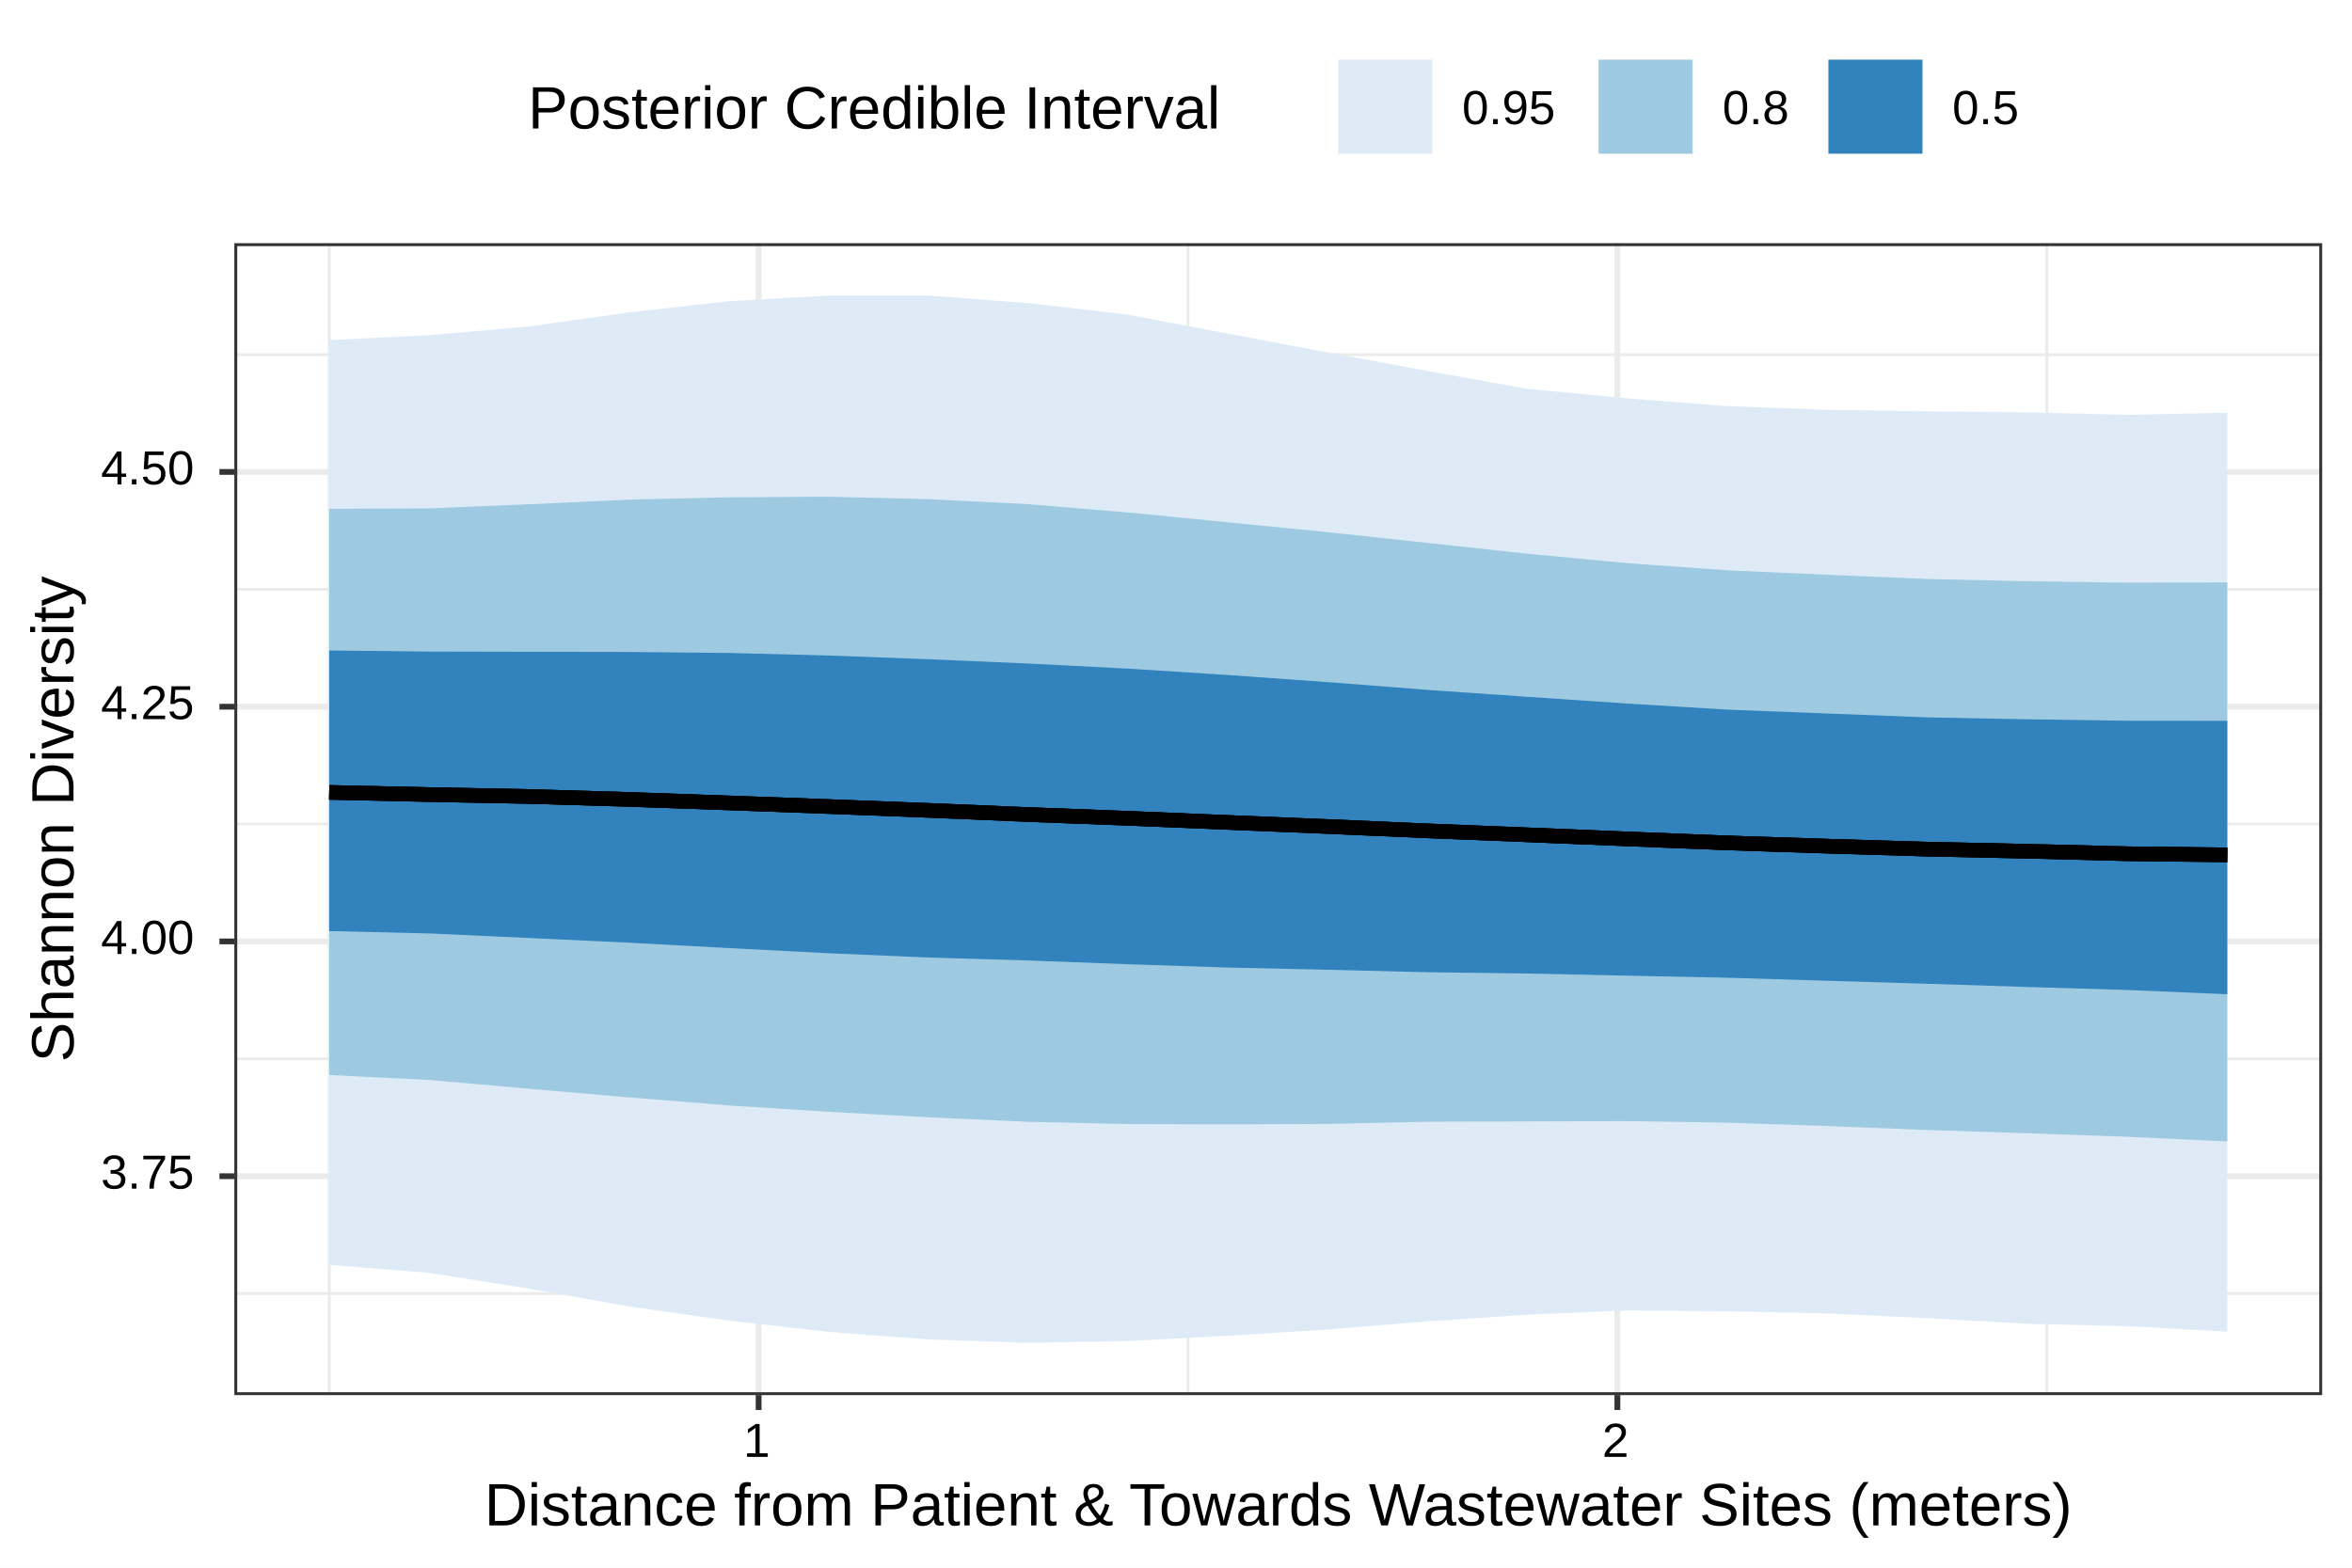
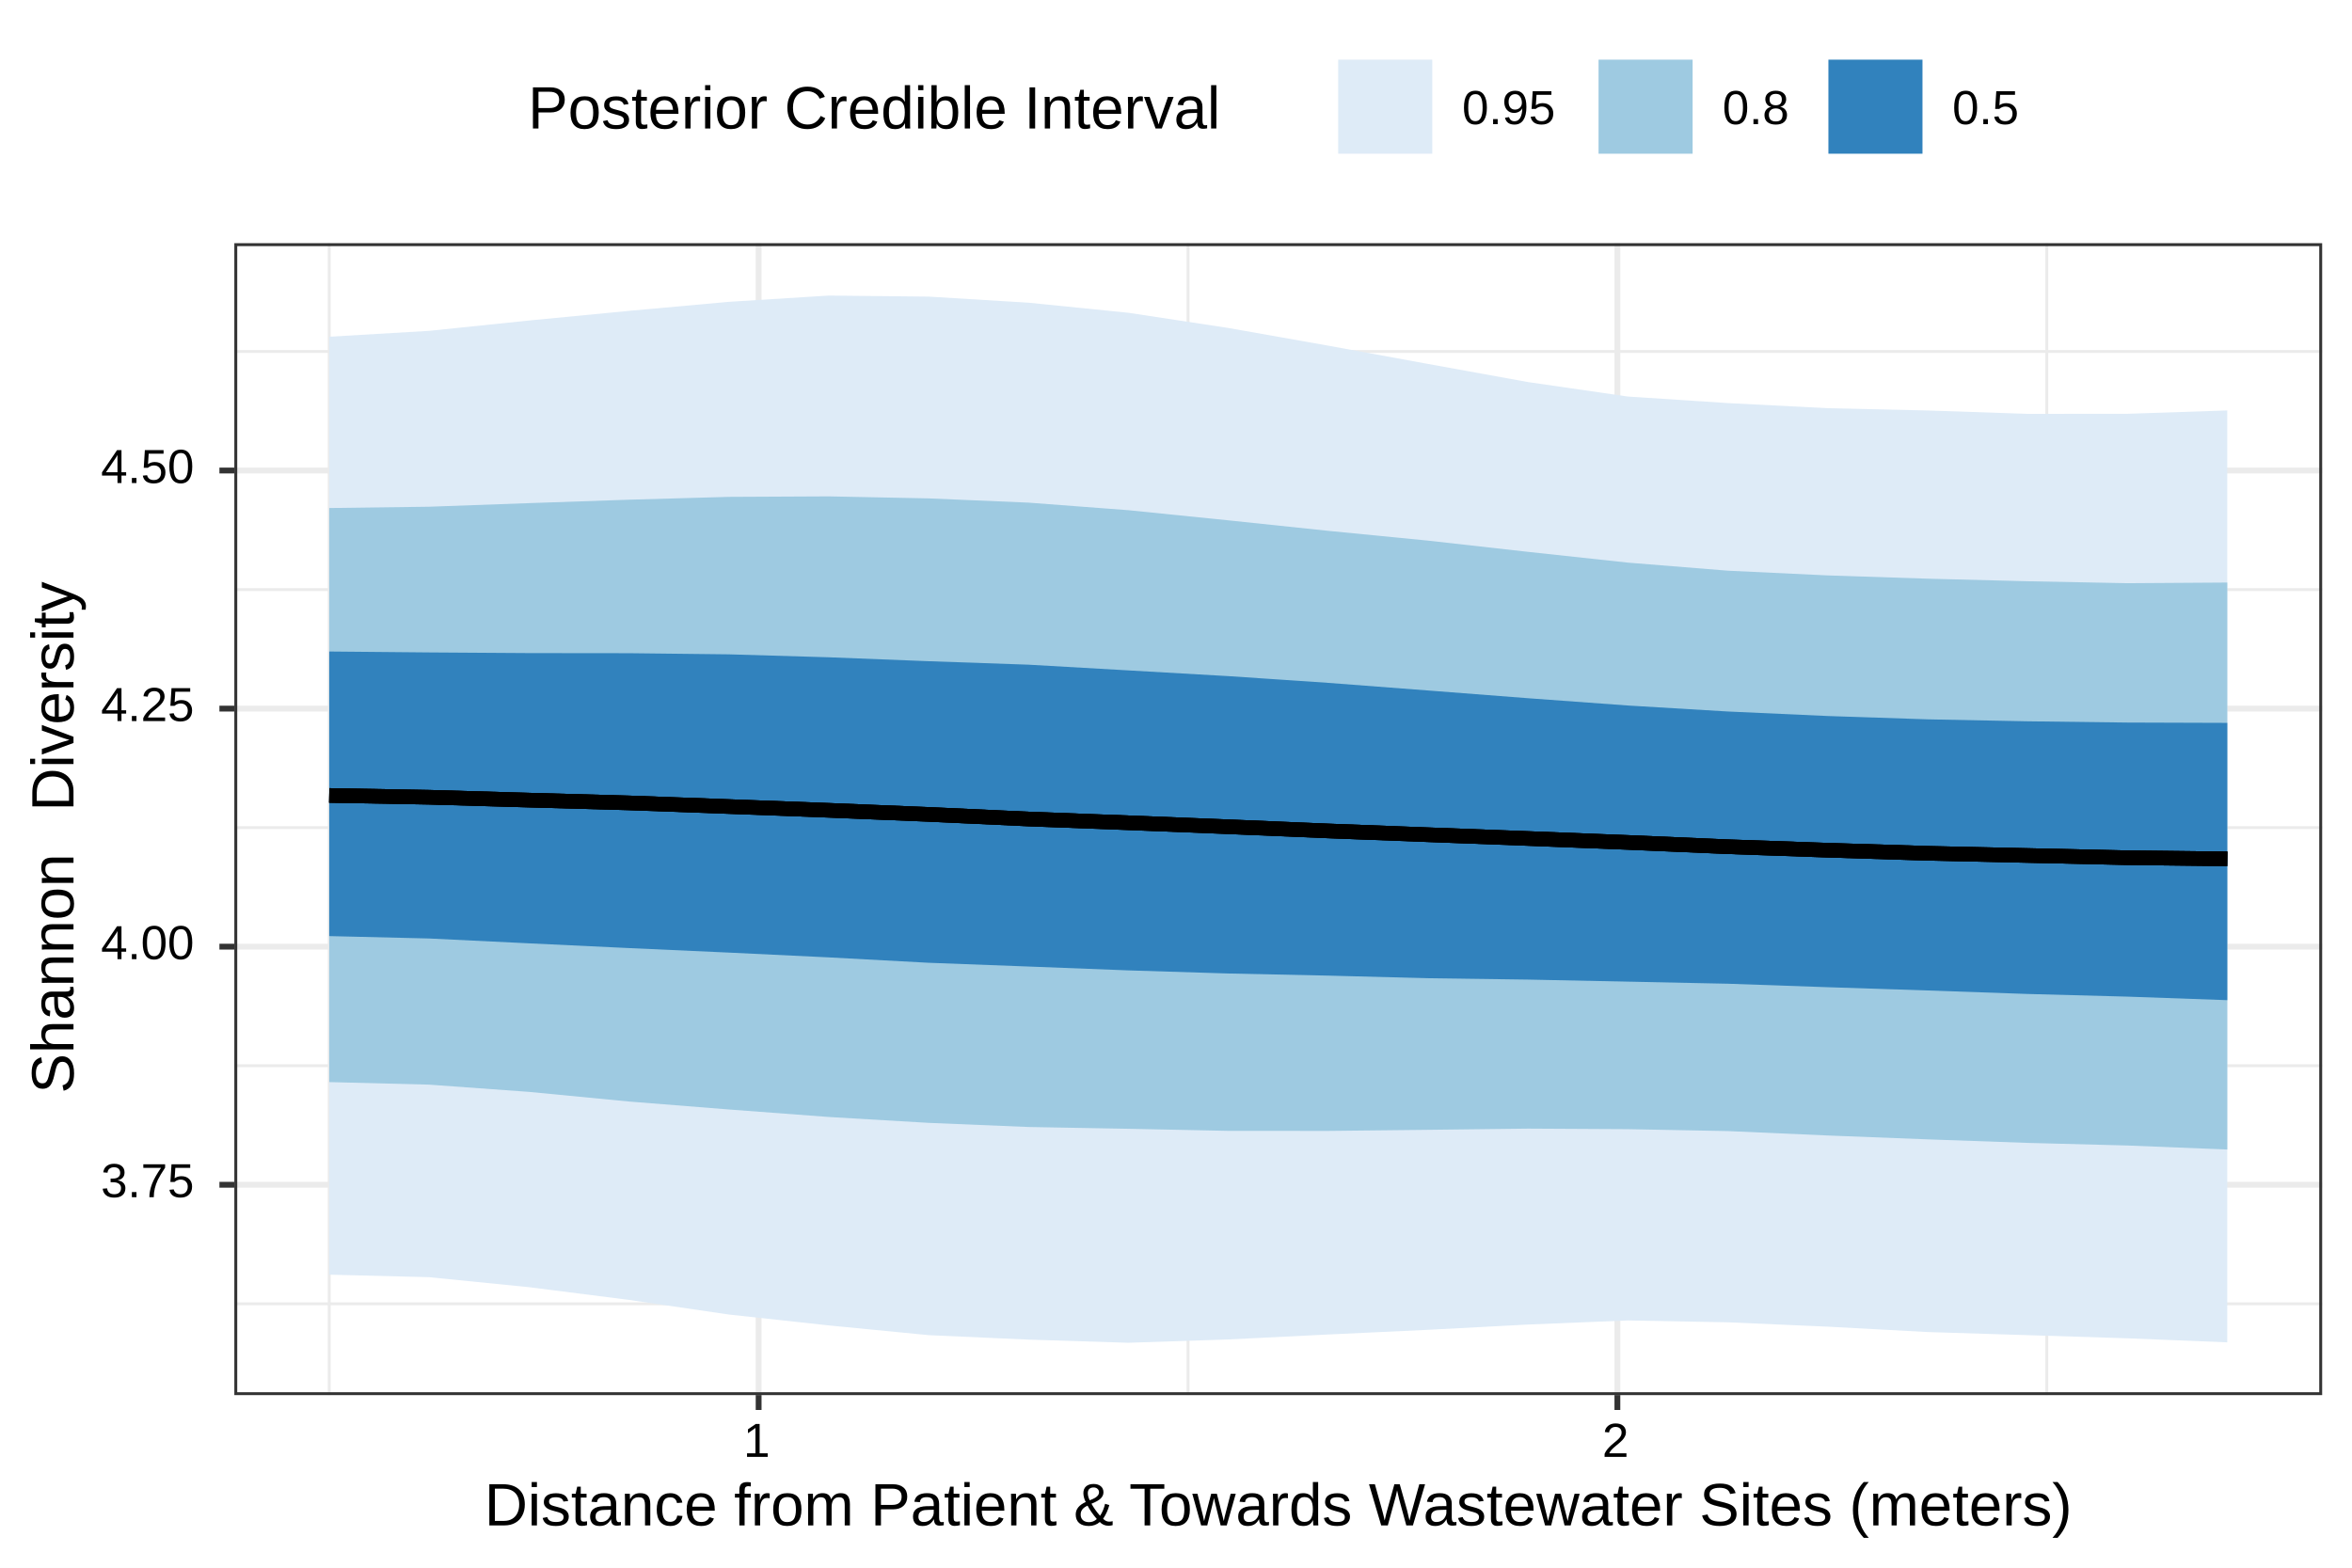
<svg xmlns="http://www.w3.org/2000/svg" class="svglite" width="432.00pt" height="288.00pt" viewBox="0 0 432.00 288.00">
  <defs>
    <style type="text/css">
    .svglite line, .svglite polyline, .svglite polygon, .svglite path, .svglite rect, .svglite circle {
      fill: none;
      stroke: #000000;
      stroke-linecap: round;
      stroke-linejoin: round;
      stroke-miterlimit: 10.00;
    }
  </style>
  </defs>
  <rect width="100%" height="100%" style="stroke: none; fill: #FFFFFF;" />
  <defs>
    <clipPath id="cpMC4wMHw0MzIuMDB8MC4wMHwyODguMDA=">
      <rect x="0.00" y="0.00" width="432.00" height="288.00" />
    </clipPath>
  </defs>
  <g clip-path="url(#cpMC4wMHw0MzIuMDB8MC4wMHwyODguMDA=)">
    <rect x="0" y="0.00" width="432.00" height="288.00" style="stroke-width: 1.07; stroke: #FFFFFF; fill: #FFFFFF;" />
  </g>
  <defs>
    <clipPath id="cpNDMuMDR8NDI2LjUyfDQ0LjY4fDI1Ni4yOQ==">
      <rect x="43.04" y="44.68" width="383.48" height="211.62" />
    </clipPath>
  </defs>
  <g clip-path="url(#cpNDMuMDR8NDI2LjUyfDQ0LjY4fDI1Ni4yOQ==)">
    <rect x="43.04" y="44.68" width="383.48" height="211.62" style="stroke-width: 1.07; stroke: none; fill: #FFFFFF;" />
-     <polyline points="43.04,237.64 426.52,237.64 " style="stroke-width: 0.53; stroke: #EBEBEB; stroke-linecap: butt;" />
-     <polyline points="43.04,194.52 426.52,194.52 " style="stroke-width: 0.53; stroke: #EBEBEB; stroke-linecap: butt;" />
-     <polyline points="43.04,151.39 426.52,151.39 " style="stroke-width: 0.53; stroke: #EBEBEB; stroke-linecap: butt;" />
-     <polyline points="43.04,108.26 426.52,108.26 " style="stroke-width: 0.53; stroke: #EBEBEB; stroke-linecap: butt;" />
-     <polyline points="43.04,65.14 426.52,65.14 " style="stroke-width: 0.53; stroke: #EBEBEB; stroke-linecap: butt;" />
+     <polyline points="43.04,239.52 426.52,239.52 " style="stroke-width: 0.53; stroke: #EBEBEB; stroke-linecap: butt;" />
+     <polyline points="43.04,195.78 426.52,195.78 " style="stroke-width: 0.53; stroke: #EBEBEB; stroke-linecap: butt;" />
+     <polyline points="43.04,152.04 426.52,152.04 " style="stroke-width: 0.53; stroke: #EBEBEB; stroke-linecap: butt;" />
+     <polyline points="43.04,108.31 426.52,108.31 " style="stroke-width: 0.53; stroke: #EBEBEB; stroke-linecap: butt;" />
+     <polyline points="43.04,64.57 426.52,64.57 " style="stroke-width: 0.53; stroke: #EBEBEB; stroke-linecap: butt;" />
    <polyline points="60.47,256.29 60.47,44.68 " style="stroke-width: 0.53; stroke: #EBEBEB; stroke-linecap: butt;" />
    <polyline points="218.21,256.29 218.21,44.68 " style="stroke-width: 0.53; stroke: #EBEBEB; stroke-linecap: butt;" />
    <polyline points="375.94,256.29 375.94,44.68 " style="stroke-width: 0.53; stroke: #EBEBEB; stroke-linecap: butt;" />
-     <polyline points="43.04,216.08 426.52,216.08 " style="stroke-width: 1.07; stroke: #EBEBEB; stroke-linecap: butt;" />
-     <polyline points="43.04,172.95 426.52,172.95 " style="stroke-width: 1.07; stroke: #EBEBEB; stroke-linecap: butt;" />
-     <polyline points="43.04,129.83 426.52,129.83 " style="stroke-width: 1.07; stroke: #EBEBEB; stroke-linecap: butt;" />
-     <polyline points="43.04,86.70 426.52,86.70 " style="stroke-width: 1.07; stroke: #EBEBEB; stroke-linecap: butt;" />
+     <polyline points="43.04,217.65 426.52,217.65 " style="stroke-width: 1.07; stroke: #EBEBEB; stroke-linecap: butt;" />
+     <polyline points="43.04,173.91 426.52,173.91 " style="stroke-width: 1.07; stroke: #EBEBEB; stroke-linecap: butt;" />
+     <polyline points="43.04,130.18 426.52,130.18 " style="stroke-width: 1.07; stroke: #EBEBEB; stroke-linecap: butt;" />
+     <polyline points="43.04,86.44 426.52,86.44 " style="stroke-width: 1.07; stroke: #EBEBEB; stroke-linecap: butt;" />
    <polyline points="139.34,256.29 139.34,44.68 " style="stroke-width: 1.07; stroke: #EBEBEB; stroke-linecap: butt;" />
    <polyline points="297.07,256.29 297.07,44.68 " style="stroke-width: 1.07; stroke: #EBEBEB; stroke-linecap: butt;" />
-     <polygon points="60.47,62.48 78.82,61.59 97.17,59.97 115.51,57.40 133.86,55.33 152.21,54.30 170.56,54.30 188.91,55.69 207.26,57.82 225.60,61.30 243.95,64.77 262.30,68.17 280.65,71.45 299.00,73.19 317.35,74.61 335.70,75.29 354.04,75.57 372.39,75.76 390.74,76.22 409.09,75.81 409.09,244.64 390.74,243.63 372.39,243.20 354.04,242.16 335.70,241.29 317.35,240.90 299.00,240.74 280.65,241.51 262.30,242.73 243.95,244.24 225.60,245.39 207.26,246.35 188.91,246.68 170.56,246.07 152.21,244.68 133.86,242.60 115.51,240.01 97.17,236.73 78.82,233.83 60.47,232.37 " style="stroke-width: 0.00; stroke: none; fill: #DEEBF7;" />
-     <polygon points="60.47,93.48 78.82,93.39 97.17,92.64 115.51,91.78 133.86,91.36 152.21,91.25 170.56,91.70 188.91,92.62 207.26,94.15 225.60,95.96 243.95,97.77 262.30,99.75 280.65,101.73 299.00,103.47 317.35,104.77 335.70,105.59 354.04,106.36 372.39,106.78 390.74,107.04 409.09,106.98 409.09,209.70 390.74,208.84 372.39,208.19 354.04,207.60 335.70,206.87 317.35,206.25 299.00,205.96 280.65,206.02 262.30,206.07 243.95,206.48 225.60,206.55 207.26,206.50 188.91,206.09 170.56,205.26 152.21,204.25 133.86,203.08 115.51,201.60 97.17,200.02 78.82,198.40 60.47,197.49 " style="stroke-width: 0.00; stroke: none; fill: #9ECAE1;" />
-     <polygon points="60.47,119.50 78.82,119.70 97.17,119.74 115.51,119.77 133.86,119.96 152.21,120.42 170.56,121.11 188.91,121.90 207.26,122.84 225.60,124.01 243.95,125.32 262.30,126.75 280.65,128.02 299.00,129.26 317.35,130.37 335.70,131.08 354.04,131.79 372.39,132.14 390.74,132.41 409.09,132.42 409.09,182.65 390.74,181.87 372.39,181.32 354.04,180.73 335.70,180.18 317.35,179.62 299.00,179.24 280.65,178.85 262.30,178.61 243.95,178.16 225.60,177.75 207.26,177.14 188.91,176.45 170.56,175.91 152.21,175.12 133.86,174.17 115.51,173.18 97.17,172.32 78.82,171.48 60.47,171.05 " style="stroke-width: 0.00; stroke: none; fill: #3182BD;" />
-     <polyline points="60.47,145.57 78.82,145.97 97.17,146.32 115.51,146.86 133.86,147.50 152.21,148.17 170.56,148.87 188.91,149.64 207.26,150.33 225.60,151.09 243.95,151.84 262.30,152.64 280.65,153.37 299.00,154.12 317.35,154.85 335.70,155.45 354.04,156.00 372.39,156.38 390.74,156.84 409.09,157.05 " style="stroke-width: 2.67; stroke-linecap: butt;" />
-     <polyline points="60.47,145.57 78.82,145.97 97.17,146.32 115.51,146.86 133.86,147.50 152.21,148.17 170.56,148.87 188.91,149.64 207.26,150.33 225.60,151.09 243.95,151.84 262.30,152.64 280.65,153.37 299.00,154.12 317.35,154.85 335.70,155.45 354.04,156.00 372.39,156.38 390.74,156.84 409.09,157.05 " style="stroke-width: 2.67; stroke-linecap: butt;" />
-     <polyline points="60.47,145.57 78.82,145.97 97.17,146.32 115.51,146.86 133.86,147.50 152.21,148.17 170.56,148.87 188.91,149.64 207.26,150.33 225.60,151.09 243.95,151.84 262.30,152.64 280.65,153.37 299.00,154.12 317.35,154.85 335.70,155.45 354.04,156.00 372.39,156.38 390.74,156.84 409.09,157.05 " style="stroke-width: 2.67; stroke-linecap: butt;" />
+     <polygon points="60.47,61.86 78.82,60.78 97.17,58.88 115.51,57.11 133.86,55.45 152.21,54.30 170.56,54.49 188.91,55.61 207.26,57.46 225.60,60.25 243.95,63.50 262.30,66.86 280.65,70.19 299.00,72.85 317.35,74.05 335.70,74.99 354.04,75.41 372.39,76.03 390.74,76.02 409.09,75.40 409.09,246.60 390.74,245.86 372.39,245.28 354.04,244.71 335.70,243.72 317.35,242.92 299.00,242.58 280.65,243.33 262.30,244.30 243.95,245.16 225.60,246.07 207.26,246.68 188.91,246.10 170.56,245.28 152.21,243.49 133.86,241.49 115.51,238.80 97.17,236.47 78.82,234.63 60.47,234.17 " style="stroke-width: 0.00; stroke: none; fill: #DEEBF7;" />
+     <polygon points="60.47,93.33 78.82,93.09 97.17,92.43 115.51,91.80 133.86,91.28 152.21,91.19 170.56,91.56 188.91,92.34 207.26,93.73 225.60,95.59 243.95,97.52 262.30,99.32 280.65,101.38 299.00,103.36 317.35,104.84 335.70,105.71 354.04,106.31 372.39,106.78 390.74,107.14 409.09,107.02 409.09,211.18 390.74,210.44 372.39,209.96 354.04,209.31 335.70,208.60 317.35,207.79 299.00,207.44 280.65,207.34 262.30,207.56 243.95,207.76 225.60,207.75 207.26,207.37 188.91,207.04 170.56,206.28 152.21,205.20 133.86,203.82 115.51,202.36 97.17,200.59 78.82,199.26 60.47,198.79 " style="stroke-width: 0.00; stroke: none; fill: #9ECAE1;" />
+     <polygon points="60.47,119.69 78.82,119.86 97.17,119.98 115.51,120.00 133.86,120.21 152.21,120.75 170.56,121.47 188.91,122.11 207.26,123.16 225.60,124.21 243.95,125.45 262.30,126.85 280.65,128.27 299.00,129.61 317.35,130.71 335.70,131.54 354.04,132.15 372.39,132.51 390.74,132.74 409.09,132.80 409.09,183.74 390.74,183.09 372.39,182.60 354.04,181.96 335.70,181.36 317.35,180.72 299.00,180.34 280.65,179.96 262.30,179.71 243.95,179.23 225.60,178.84 207.26,178.27 188.91,177.56 170.56,176.87 152.21,175.88 133.86,175.00 115.51,174.17 97.17,173.30 78.82,172.41 60.47,171.97 " style="stroke-width: 0.00; stroke: none; fill: #3182BD;" />
+     <polyline points="60.47,146.13 78.82,146.46 97.17,146.99 115.51,147.50 133.86,148.17 152.21,148.86 170.56,149.61 188.91,150.46 207.26,151.15 225.60,151.88 243.95,152.65 262.30,153.35 280.65,154.04 299.00,154.76 317.35,155.55 335.70,156.19 354.04,156.76 372.39,157.16 390.74,157.57 409.09,157.78 " style="stroke-width: 2.67; stroke-linecap: butt;" />
+     <polyline points="60.47,146.13 78.82,146.46 97.17,146.99 115.51,147.50 133.86,148.17 152.21,148.86 170.56,149.61 188.91,150.46 207.26,151.15 225.60,151.88 243.95,152.65 262.30,153.35 280.65,154.04 299.00,154.76 317.35,155.55 335.70,156.19 354.04,156.76 372.39,157.16 390.74,157.57 409.09,157.78 " style="stroke-width: 2.67; stroke-linecap: butt;" />
+     <polyline points="60.47,146.13 78.82,146.46 97.17,146.99 115.51,147.50 133.86,148.17 152.21,148.86 170.56,149.61 188.91,150.46 207.26,151.15 225.60,151.88 243.95,152.65 262.30,153.35 280.65,154.04 299.00,154.76 317.35,155.55 335.70,156.19 354.04,156.76 372.39,157.16 390.74,157.57 409.09,157.78 " style="stroke-width: 2.67; stroke-linecap: butt;" />
    <rect x="43.04" y="44.68" width="383.48" height="211.62" style="stroke-width: 1.07; stroke: #333333;" />
  </g>
  <g clip-path="url(#cpMC4wMHw0MzIuMDB8MC4wMHwyODguMDA=)">
-     <text x="18.53" y="218.37" style="font-size: 8.80px; font-family: Arial;" textLength="19.58px" lengthAdjust="spacingAndGlyphs">3.75</text>
-     <text x="18.53" y="175.25" style="font-size: 8.80px; font-family: Arial;" textLength="19.58px" lengthAdjust="spacingAndGlyphs">4.00</text>
-     <text x="18.53" y="132.12" style="font-size: 8.80px; font-family: Arial;" textLength="19.58px" lengthAdjust="spacingAndGlyphs">4.25</text>
-     <text x="18.53" y="88.99" style="font-size: 8.80px; font-family: Arial;" textLength="19.58px" lengthAdjust="spacingAndGlyphs">4.50</text>
-     <polyline points="40.30,216.08 43.04,216.08 " style="stroke-width: 1.07; stroke: #333333; stroke-linecap: butt;" />
-     <polyline points="40.30,172.95 43.04,172.95 " style="stroke-width: 1.07; stroke: #333333; stroke-linecap: butt;" />
-     <polyline points="40.30,129.83 43.04,129.83 " style="stroke-width: 1.07; stroke: #333333; stroke-linecap: butt;" />
-     <polyline points="40.30,86.70 43.04,86.70 " style="stroke-width: 1.07; stroke: #333333; stroke-linecap: butt;" />
+     <text x="18.53" y="219.94" style="font-size: 8.80px; font-family: Arial;" textLength="19.58px" lengthAdjust="spacingAndGlyphs">3.75</text>
+     <text x="18.53" y="176.21" style="font-size: 8.80px; font-family: Arial;" textLength="19.58px" lengthAdjust="spacingAndGlyphs">4.00</text>
+     <text x="18.53" y="132.47" style="font-size: 8.80px; font-family: Arial;" textLength="19.58px" lengthAdjust="spacingAndGlyphs">4.25</text>
+     <text x="18.53" y="88.74" style="font-size: 8.80px; font-family: Arial;" textLength="19.58px" lengthAdjust="spacingAndGlyphs">4.50</text>
+     <polyline points="40.30,217.65 43.04,217.65 " style="stroke-width: 1.07; stroke: #333333; stroke-linecap: butt;" />
+     <polyline points="40.30,173.91 43.04,173.91 " style="stroke-width: 1.07; stroke: #333333; stroke-linecap: butt;" />
+     <polyline points="40.30,130.18 43.04,130.18 " style="stroke-width: 1.07; stroke: #333333; stroke-linecap: butt;" />
+     <polyline points="40.30,86.44 43.04,86.44 " style="stroke-width: 1.07; stroke: #333333; stroke-linecap: butt;" />
    <polyline points="139.34,259.03 139.34,256.29 " style="stroke-width: 1.07; stroke: #333333; stroke-linecap: butt;" />
    <polyline points="297.07,259.03 297.07,256.29 " style="stroke-width: 1.07; stroke: #333333; stroke-linecap: butt;" />
    <text x="136.54" y="267.64" style="font-size: 8.80px; font-family: Arial;" textLength="5.59px" lengthAdjust="spacingAndGlyphs">1</text>
    <text x="294.28" y="267.64" style="font-size: 8.80px; font-family: Arial;" textLength="5.59px" lengthAdjust="spacingAndGlyphs">2</text>
    <text x="234.78" y="280.23" text-anchor="middle" style="font-size: 11.00px; font-family: Arial;" textLength="328.75px" lengthAdjust="spacingAndGlyphs">Distance from Patient &amp; Towards Wastewater Sites (meters)</text>
-     <text transform="translate(13.50,150.49) rotate(-90)" text-anchor="middle" style="font-size: 11.00px; font-family: Arial;" textLength="100.78px" lengthAdjust="spacingAndGlyphs">Shannon Diversity</text>
+     <text transform="translate(13.50,200.88) rotate(-90)" style="font-size: 11.00px; font-family: Arial;" textLength="48.33px" lengthAdjust="spacingAndGlyphs">Shannon</text>
+     <text transform="translate(13.50,149.04) rotate(-90)" style="font-size: 11.00px; font-family: Arial;" textLength="48.95px" lengthAdjust="spacingAndGlyphs">Diversity</text>
    <rect x="91.51" y="5.48" width="286.55" height="28.24" style="stroke-width: 1.07; stroke: none; fill: #FFFFFF;" />
    <text x="96.98" y="23.61" style="font-size: 11.00px; font-family: Arial;" textLength="143.33px" lengthAdjust="spacingAndGlyphs">Posterior Credible Interval</text>
    <rect x="245.79" y="10.96" width="17.28" height="17.28" style="stroke-width: 1.07; stroke: none; fill: #FFFFFF;" />
    <rect x="245.79" y="10.96" width="17.28" height="17.28" style="stroke-width: 0.75; stroke: none; fill: #DEEBF7;" />
    <rect x="293.61" y="10.96" width="17.28" height="17.28" style="stroke-width: 1.07; stroke: none; fill: #FFFFFF;" />
    <rect x="293.61" y="10.96" width="17.28" height="17.28" style="stroke-width: 0.75; stroke: none; fill: #9ECAE1;" />
    <rect x="335.83" y="10.96" width="17.28" height="17.28" style="stroke-width: 1.07; stroke: none; fill: #FFFFFF;" />
    <rect x="335.83" y="10.96" width="17.28" height="17.28" style="stroke-width: 0.75; stroke: none; fill: #3182BD;" />
    <text x="268.55" y="22.81" style="font-size: 8.80px; font-family: Arial;" textLength="19.58px" lengthAdjust="spacingAndGlyphs">0.95</text>
    <text x="316.37" y="22.81" style="font-size: 8.80px; font-family: Arial;" textLength="13.98px" lengthAdjust="spacingAndGlyphs">0.8</text>
    <text x="358.59" y="22.81" style="font-size: 8.80px; font-family: Arial;" textLength="13.98px" lengthAdjust="spacingAndGlyphs">0.5</text>
  </g>
</svg>
